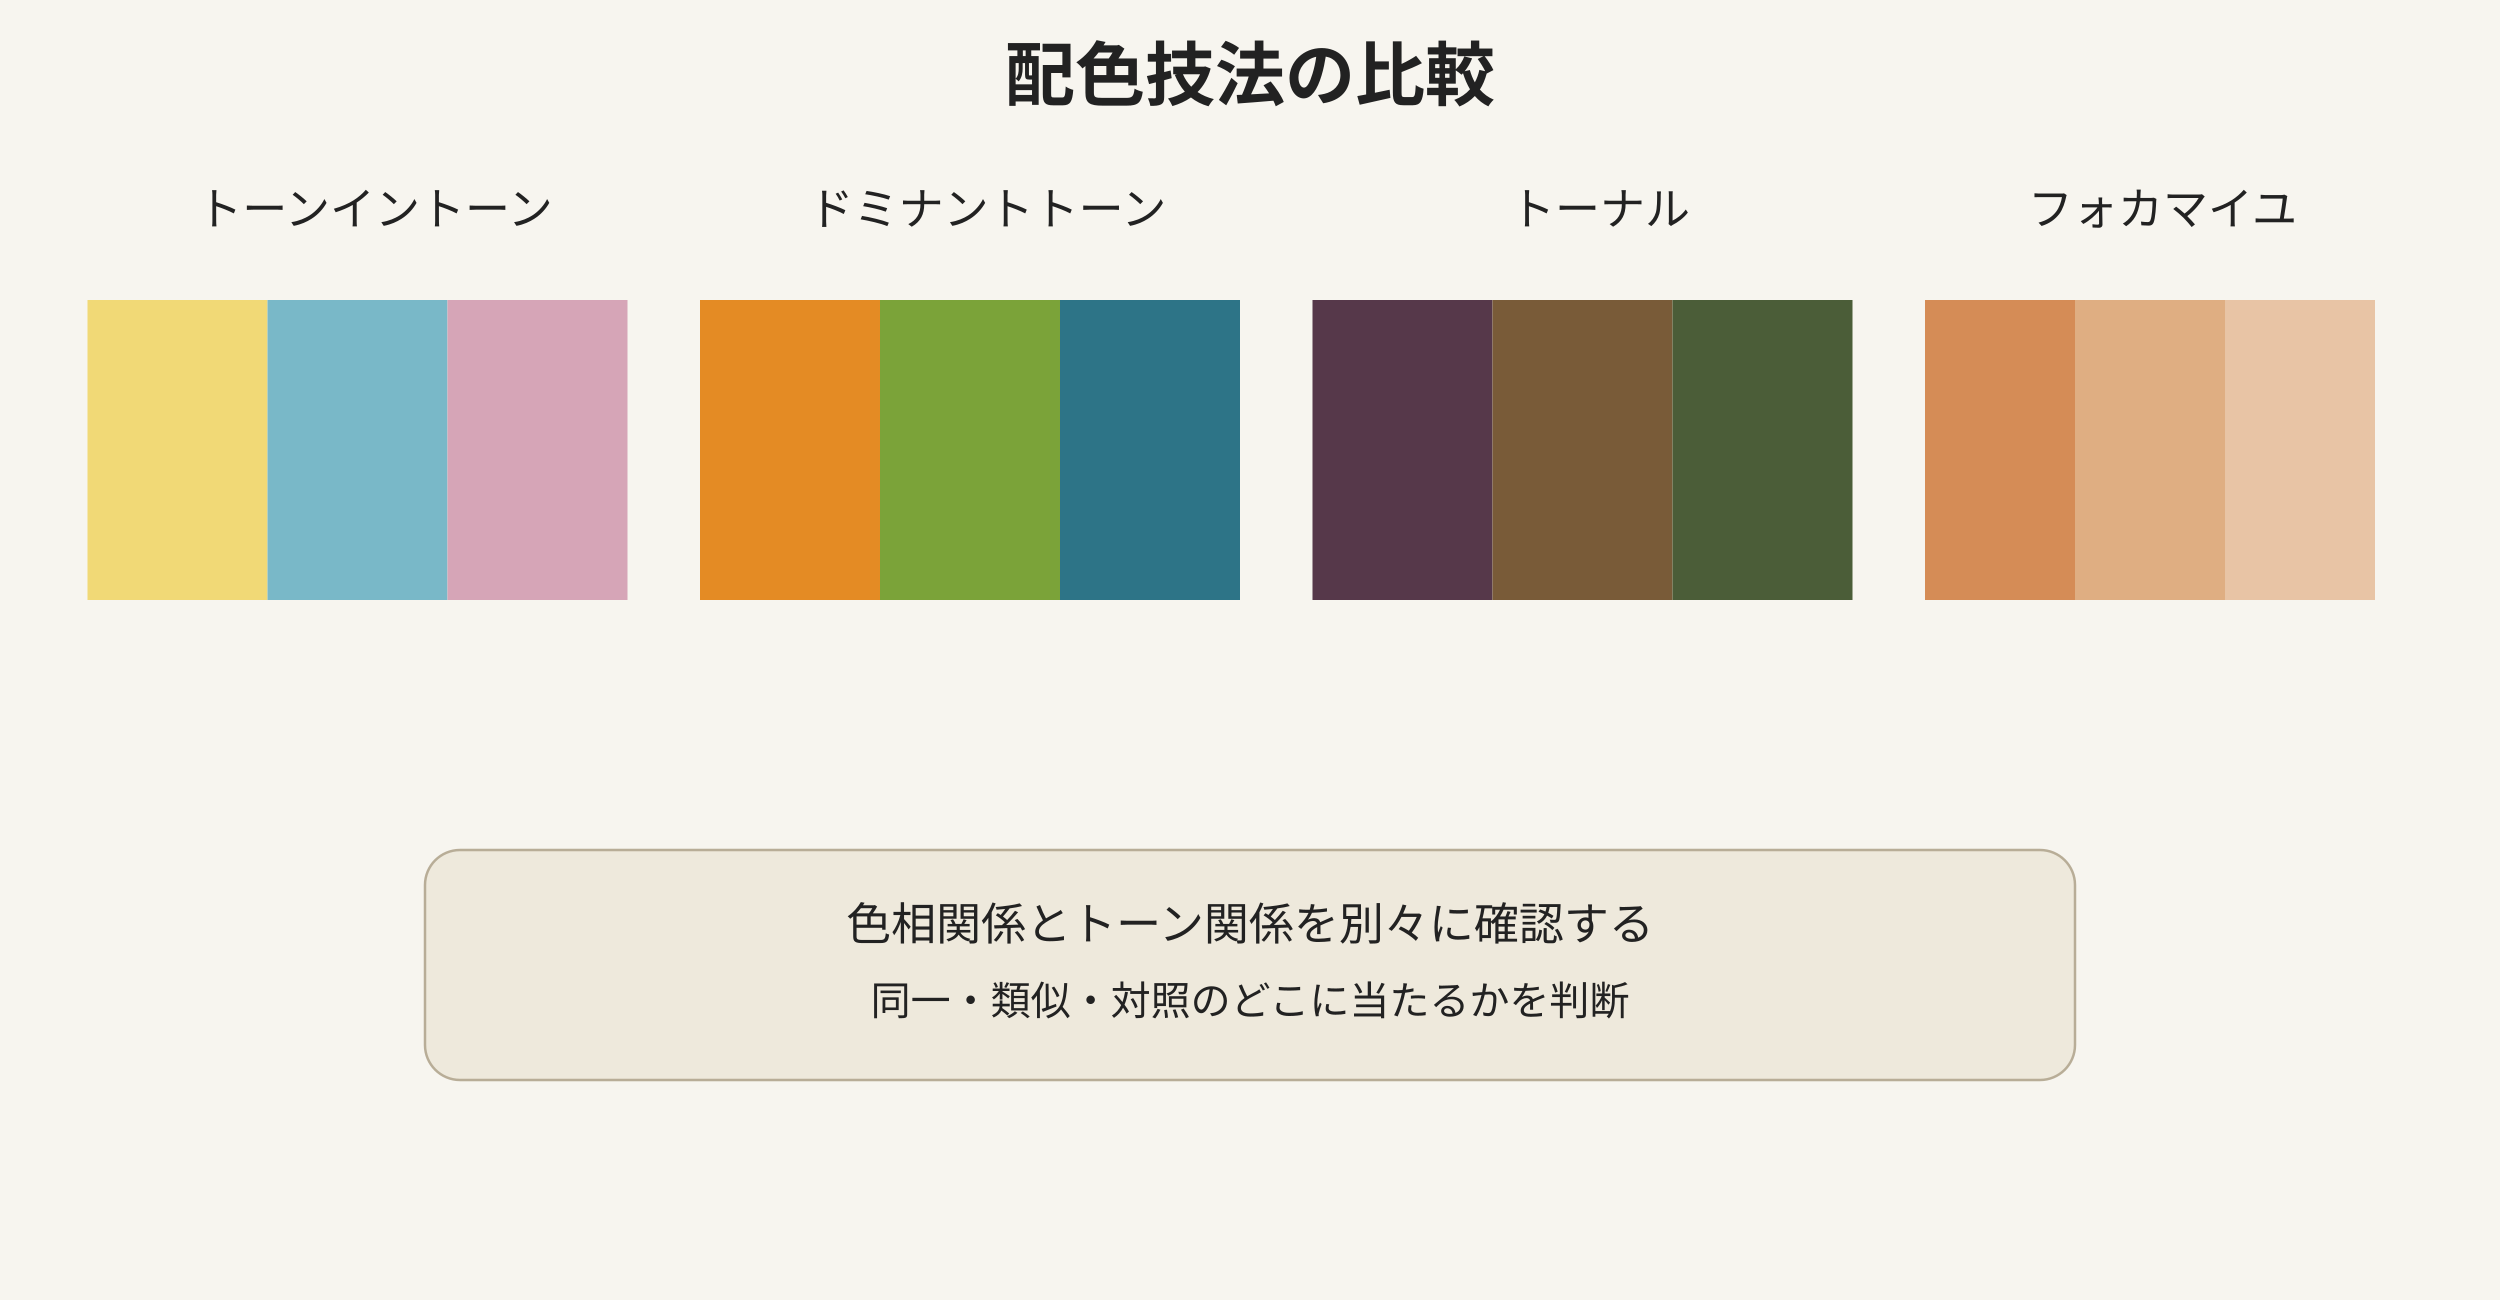
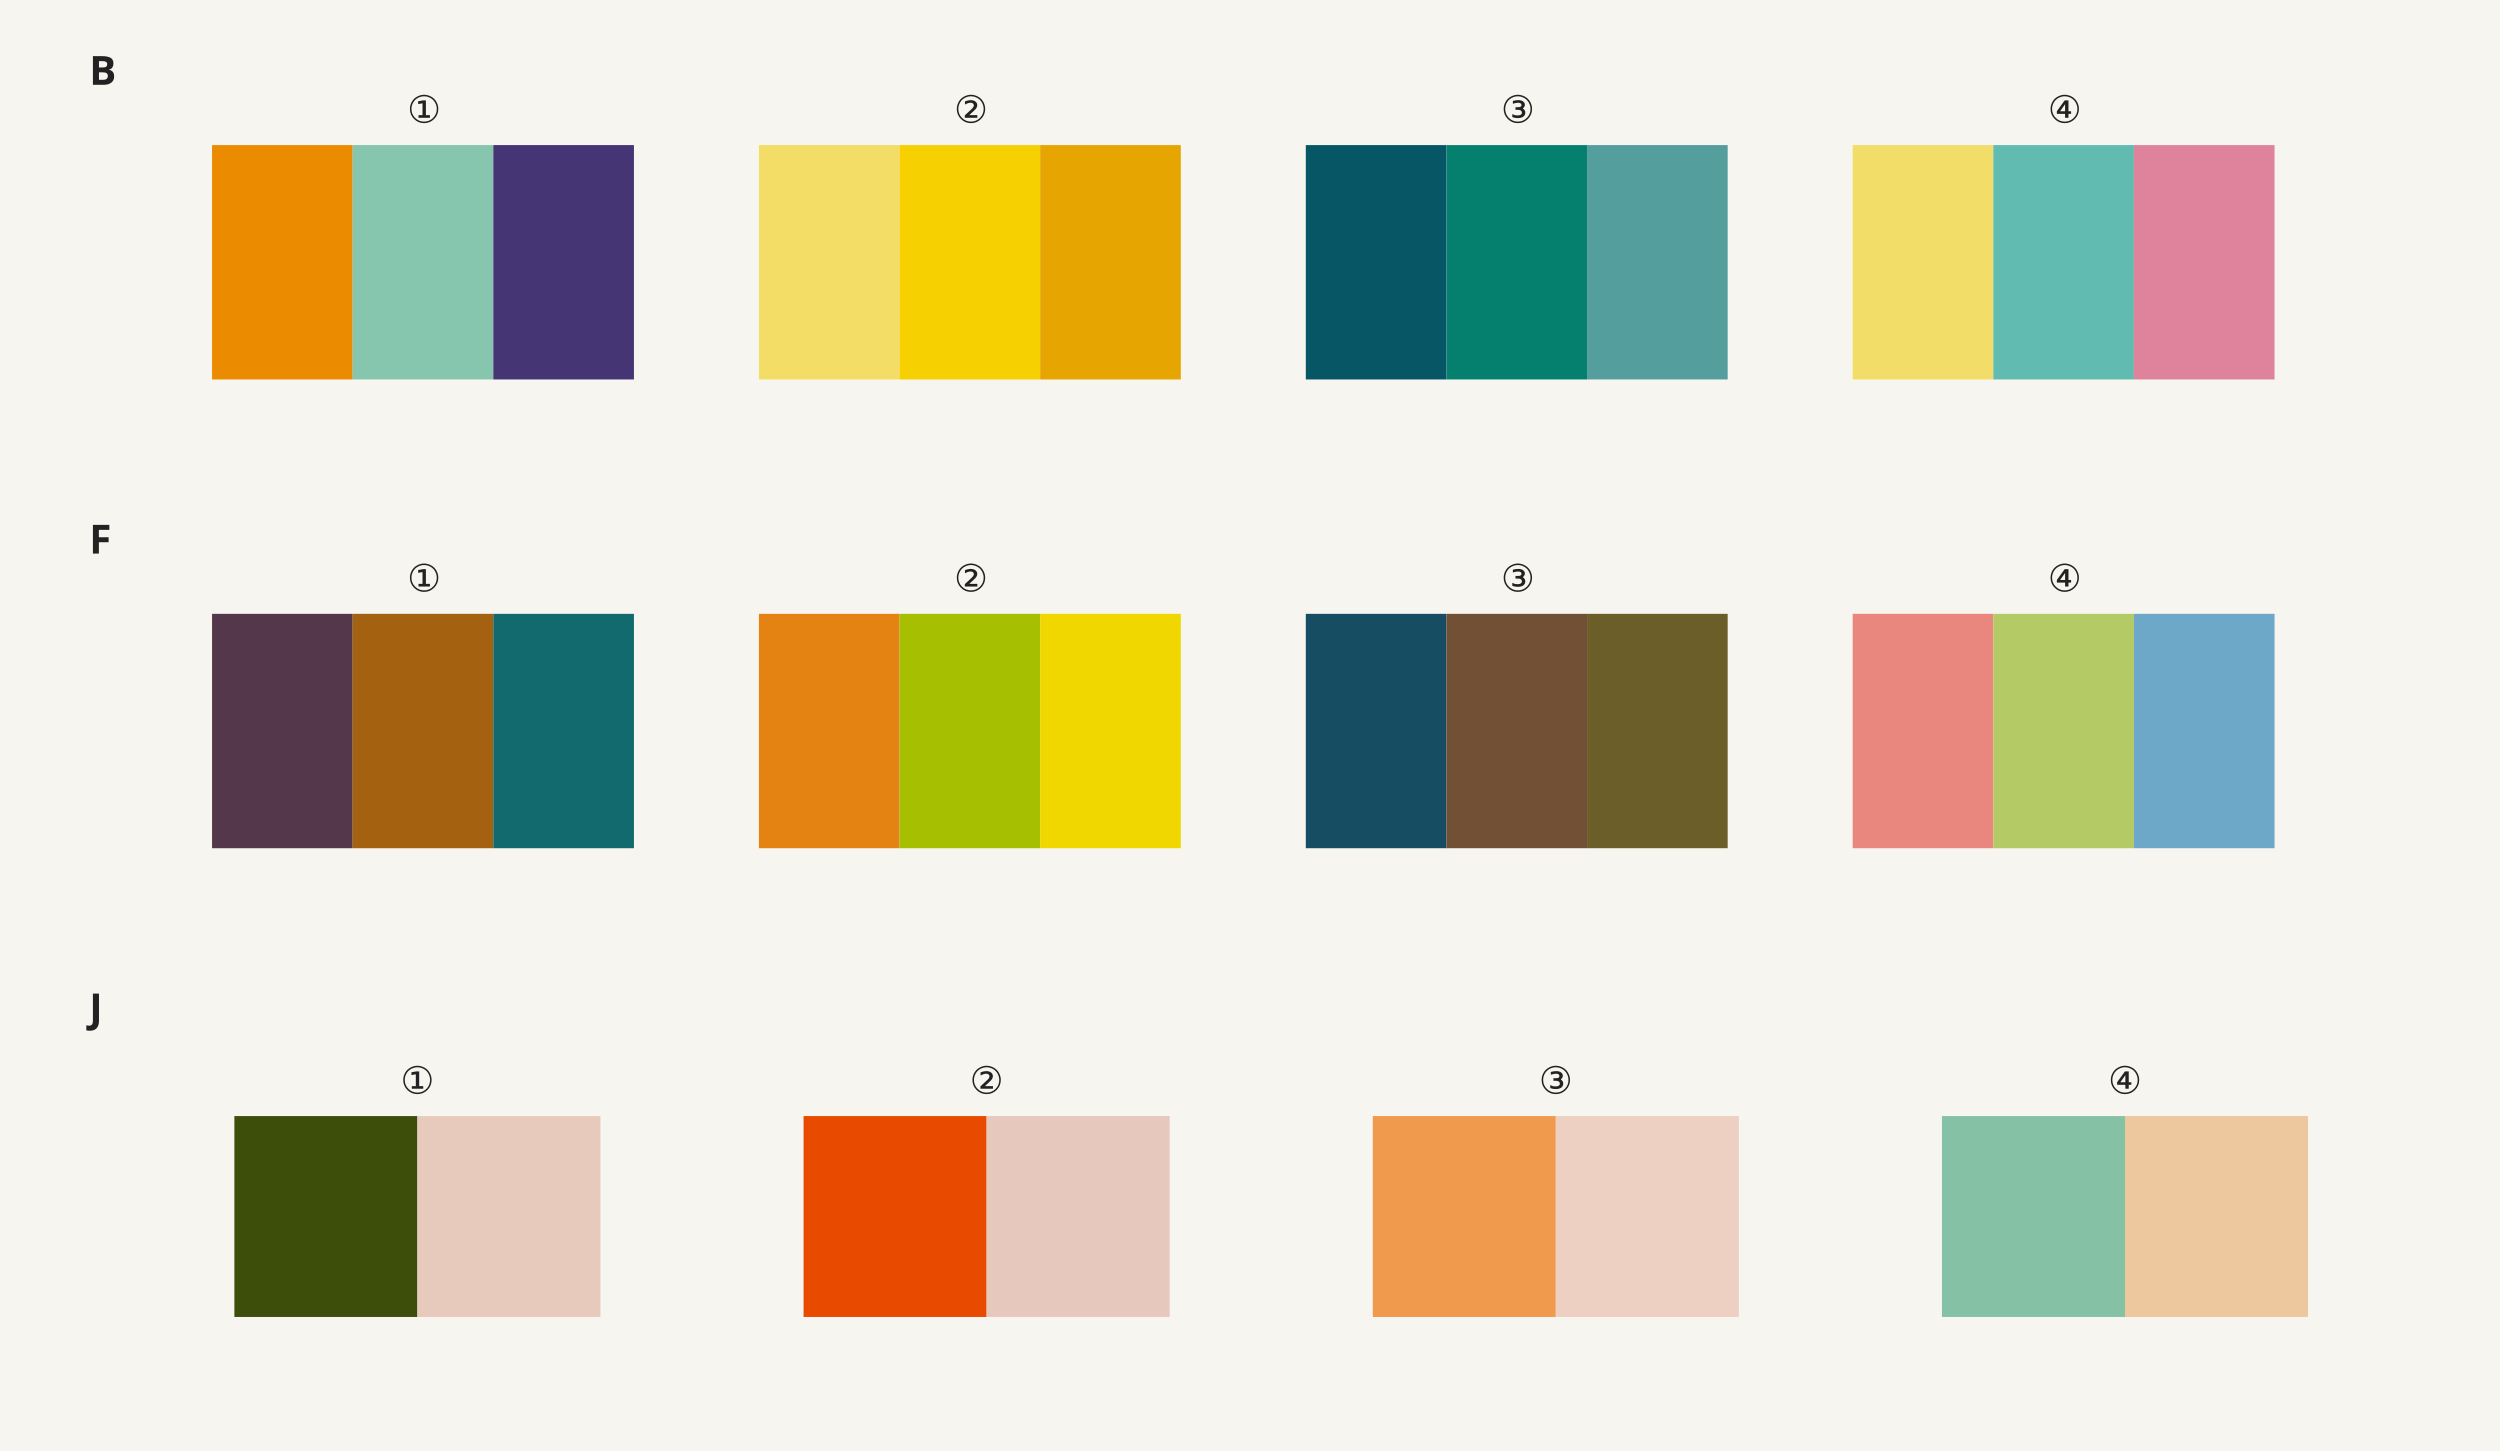
- <svg xmlns="http://www.w3.org/2000/svg" viewBox="0 0 1000 520" role="img" aria-label="配色技法を再構成した学習用図版">
-   <rect width="1000" height="520" fill="#f7f5ef" />
-   <g font-family="sans-serif" fill="#222">
-     <text x="500" y="40" text-anchor="middle" font-size="28" font-weight="700">配色技法の比較</text>
-     <g transform="translate(35 90)">
-       <text x="115" text-anchor="middle" font-size="18">トーンイントーン</text>
-       <rect y="30" width="72" height="120" fill="#f1d976" />
-       <rect x="72" y="30" width="72" height="120" fill="#79b8c8" />
-       <rect x="144" y="30" width="72" height="120" fill="#d6a5b7" />
+ <svg xmlns="http://www.w3.org/2000/svg" viewBox="0 0 1120 650" role="img" aria-label="2026年度夏期 問題7の学習用配色選択肢">
+   <rect width="1120" height="650" fill="#f7f5ef" />
+   <g font-family="sans-serif" fill="#222" font-size="18">
+     <text x="40" y="38" font-weight="700">B</text>
+     <text x="40" y="248" font-weight="700">F</text>
+     <text x="40" y="458" font-weight="700">J</text>
+   </g>
+   <g font-family="sans-serif" font-size="17" fill="#222" text-anchor="middle">
+     <g transform="translate(95 65)">
+       <text x="95" y="-10">①</text>
+       <rect width="63" height="105" fill="#ea8b00" />
+       <rect x="63" width="63" height="105" fill="#86c5ae" />
+       <rect x="126" width="63" height="105" fill="#453575" />
    </g>
-     <g transform="translate(280 90)">
-       <text x="115" text-anchor="middle" font-size="18">ドミナントトーン</text>
-       <rect y="30" width="72" height="120" fill="#e48b24" />
-       <rect x="72" y="30" width="72" height="120" fill="#7ba339" />
-       <rect x="144" y="30" width="72" height="120" fill="#2d7487" />
+     <g transform="translate(340 65)">
+       <text x="95" y="-10">②</text>
+       <rect width="63" height="105" fill="#f4dd66" />
+       <rect x="63" width="63" height="105" fill="#f6d000" />
+       <rect x="126" width="63" height="105" fill="#e6a500" />
    </g>
-     <g transform="translate(525 90)">
-       <text x="115" text-anchor="middle" font-size="18">トーナル</text>
-       <rect y="30" width="72" height="120" fill="#56384a" />
-       <rect x="72" y="30" width="72" height="120" fill="#795b38" />
-       <rect x="144" y="30" width="72" height="120" fill="#4b5d38" />
+     <g transform="translate(585 65)">
+       <text x="95" y="-10">③</text>
+       <rect width="63" height="105" fill="#075666" />
+       <rect x="63" width="63" height="105" fill="#05806f" />
+       <rect x="126" width="63" height="105" fill="#559e9e" />
    </g>
-     <g transform="translate(770 90)">
-       <text x="95" text-anchor="middle" font-size="18">フォカマイユ</text>
-       <rect y="30" width="60" height="120" fill="#d58c56" />
-       <rect x="60" y="30" width="60" height="120" fill="#dfae82" />
-       <rect x="120" y="30" width="60" height="120" fill="#e8c4a5" />
+     <g transform="translate(830 65)">
+       <text x="95" y="-10">④</text>
+       <rect width="63" height="105" fill="#f2dd68" />
+       <rect x="63" width="63" height="105" fill="#62bbb1" />
+       <rect x="126" width="63" height="105" fill="#df839d" />
    </g>
-     <g transform="translate(170 340)">
-       <rect width="660" height="92" rx="14" fill="#eee9dc" stroke="#b8ad97" />
-       <text x="330" y="36" text-anchor="middle" font-size="18">色相関係とトーン関係を別々に確認する</text>
-       <text x="330" y="66" text-anchor="middle" font-size="16">同一・類似・対照のどこに当たるかを判断</text>
+     <g transform="translate(95 275)">
+       <text x="95" y="-10">①</text>
+       <rect width="63" height="105" fill="#55374c" />
+       <rect x="63" width="63" height="105" fill="#a46110" />
+       <rect x="126" width="63" height="105" fill="#126a6f" />
+     </g>
+     <g transform="translate(340 275)">
+       <text x="95" y="-10">②</text>
+       <rect width="63" height="105" fill="#e48212" />
+       <rect x="63" width="63" height="105" fill="#a6bf00" />
+       <rect x="126" width="63" height="105" fill="#f0d700" />
+     </g>
+     <g transform="translate(585 275)">
+       <text x="95" y="-10">③</text>
+       <rect width="63" height="105" fill="#164d62" />
+       <rect x="63" width="63" height="105" fill="#725035" />
+       <rect x="126" width="63" height="105" fill="#6c5e28" />
+     </g>
+     <g transform="translate(830 275)">
+       <text x="95" y="-10">④</text>
+       <rect width="63" height="105" fill="#e9877e" />
+       <rect x="63" width="63" height="105" fill="#b4cb65" />
+       <rect x="126" width="63" height="105" fill="#6ea8c9" />
+     </g>
+     <g transform="translate(105 500)">
+       <text x="82" y="-10">①</text>
+       <rect width="82" height="90" fill="#3d4e0b" />
+       <rect x="82" width="82" height="90" fill="#e8cabc" />
+     </g>
+     <g transform="translate(360 500)">
+       <text x="82" y="-10">②</text>
+       <rect width="82" height="90" fill="#e84b00" />
+       <rect x="82" width="82" height="90" fill="#e7c8bd" />
+     </g>
+     <g transform="translate(615 500)">
+       <text x="82" y="-10">③</text>
+       <rect width="82" height="90" fill="#f09a4e" />
+       <rect x="82" width="82" height="90" fill="#edd0c2" />
+     </g>
+     <g transform="translate(870 500)">
+       <text x="82" y="-10">④</text>
+       <rect width="82" height="90" fill="#85c2a5" />
+       <rect x="82" width="82" height="90" fill="#edc79e" />
    </g>
  </g>
</svg>
